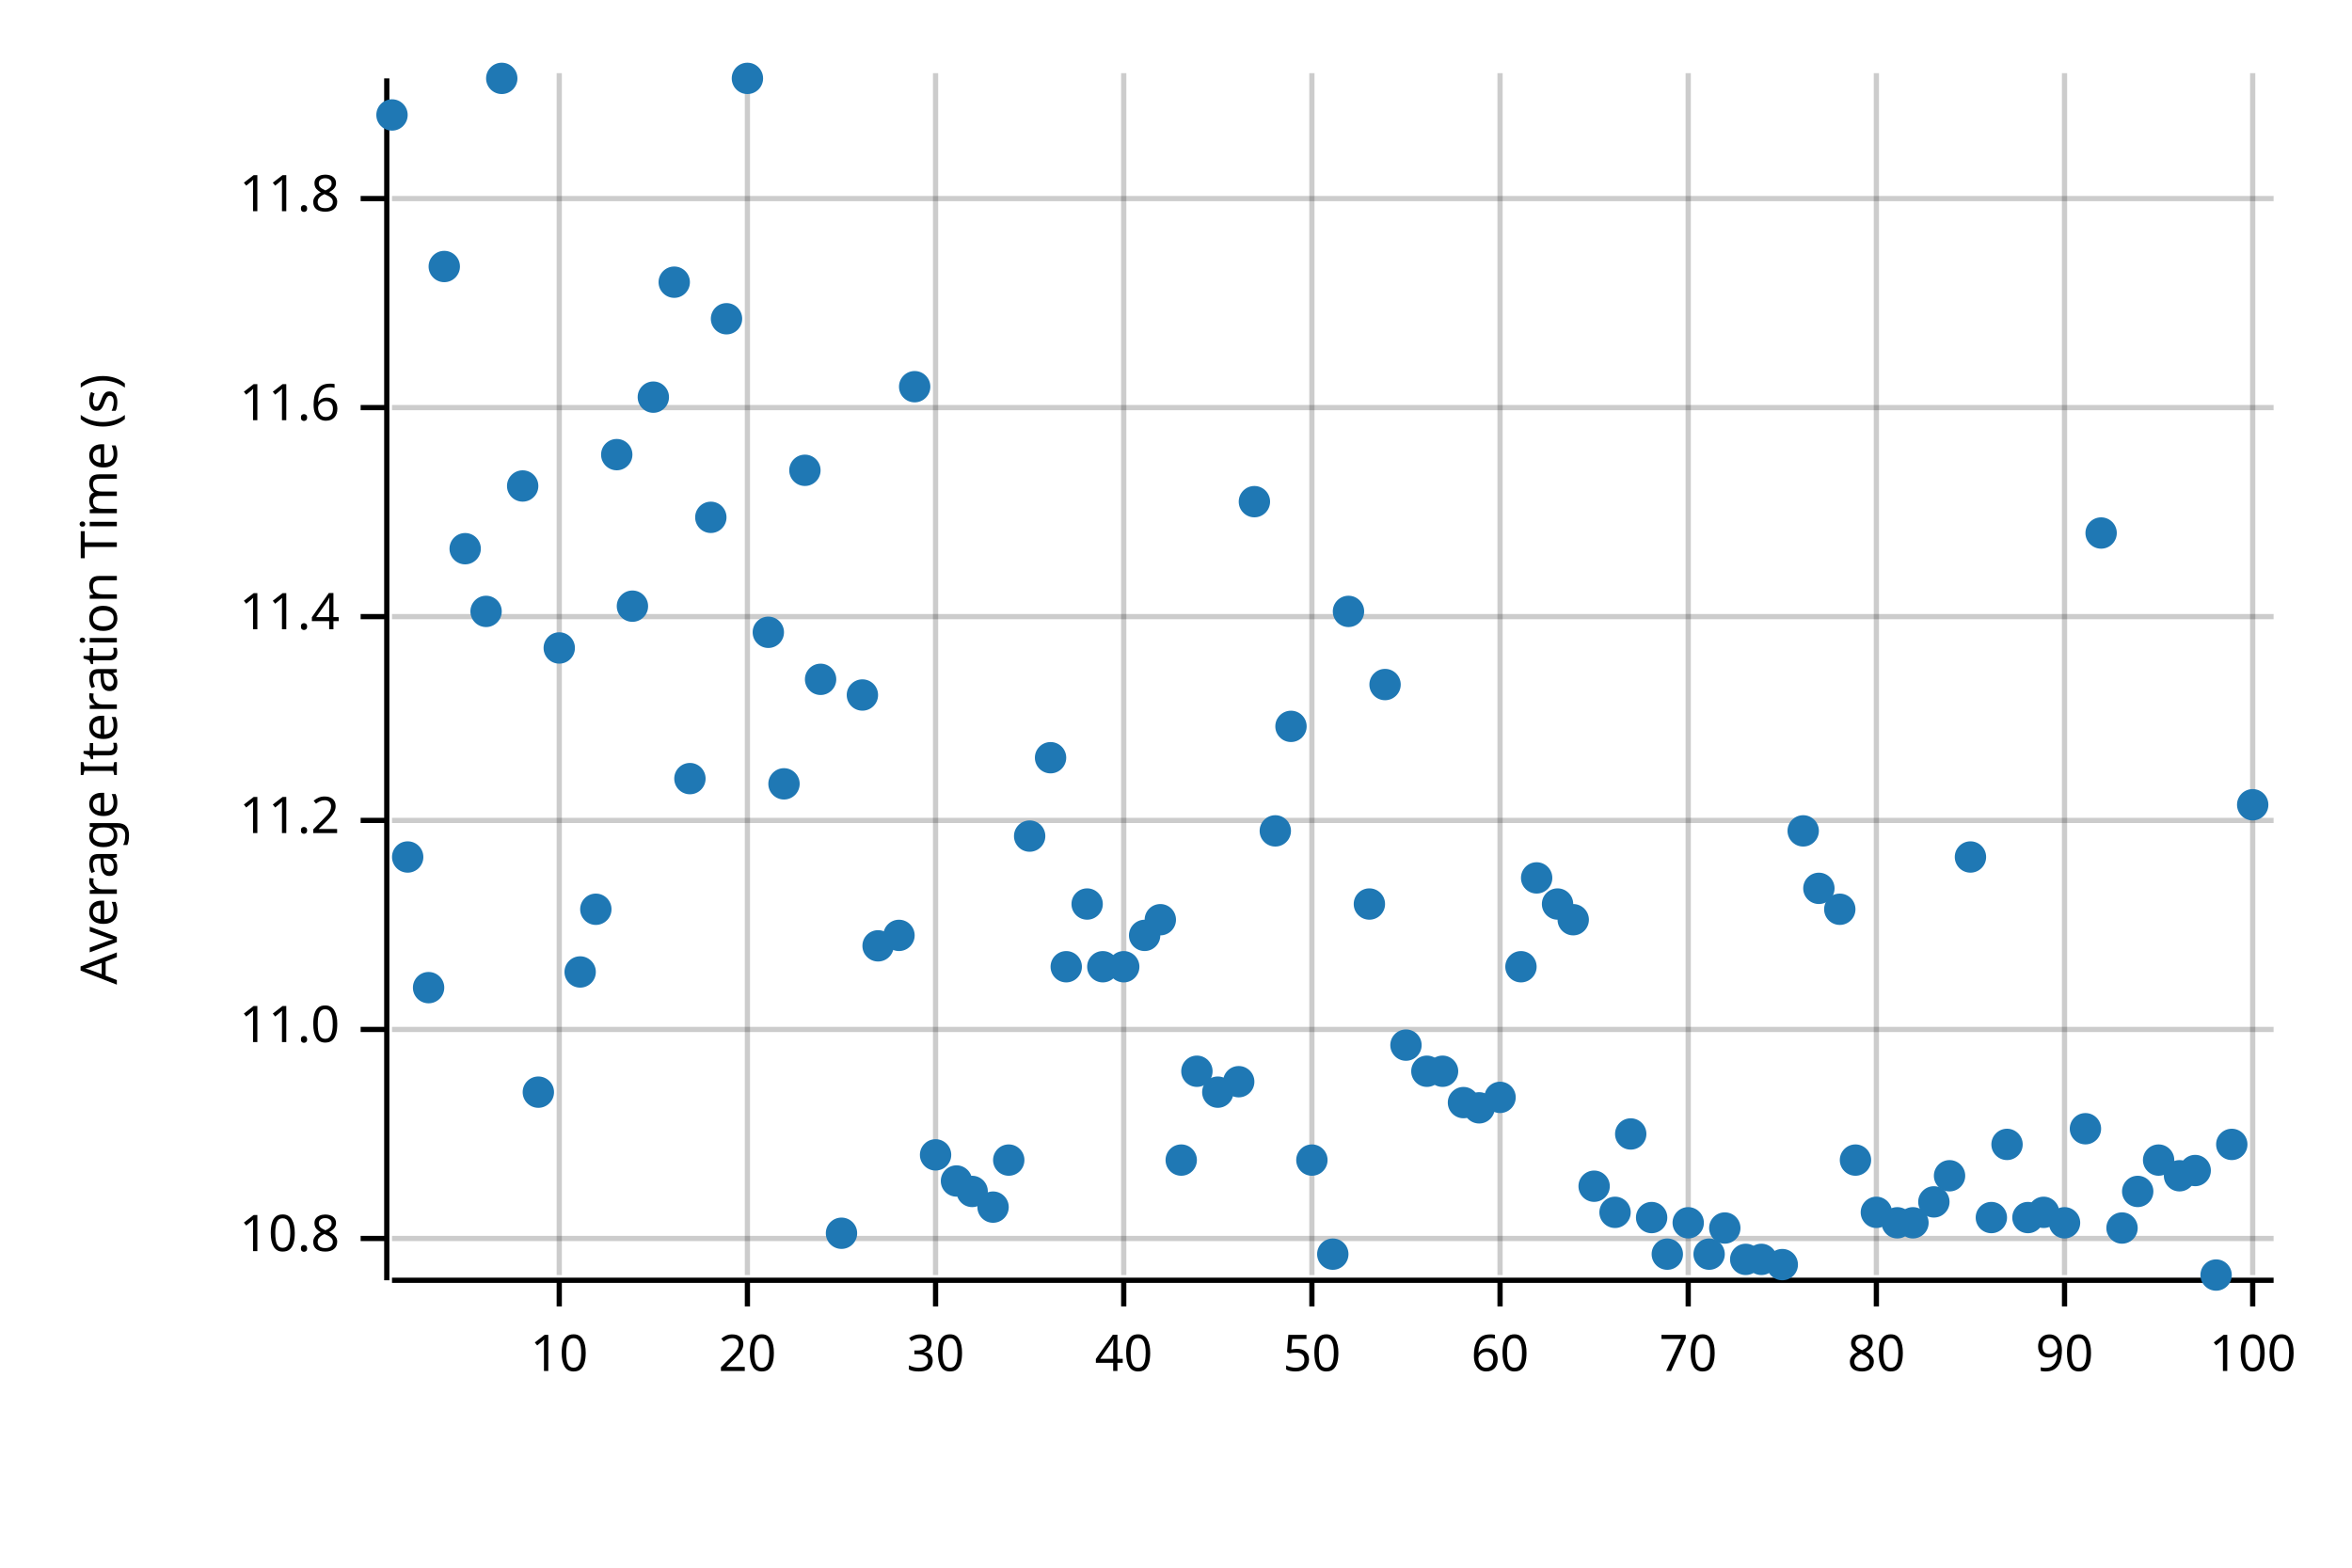
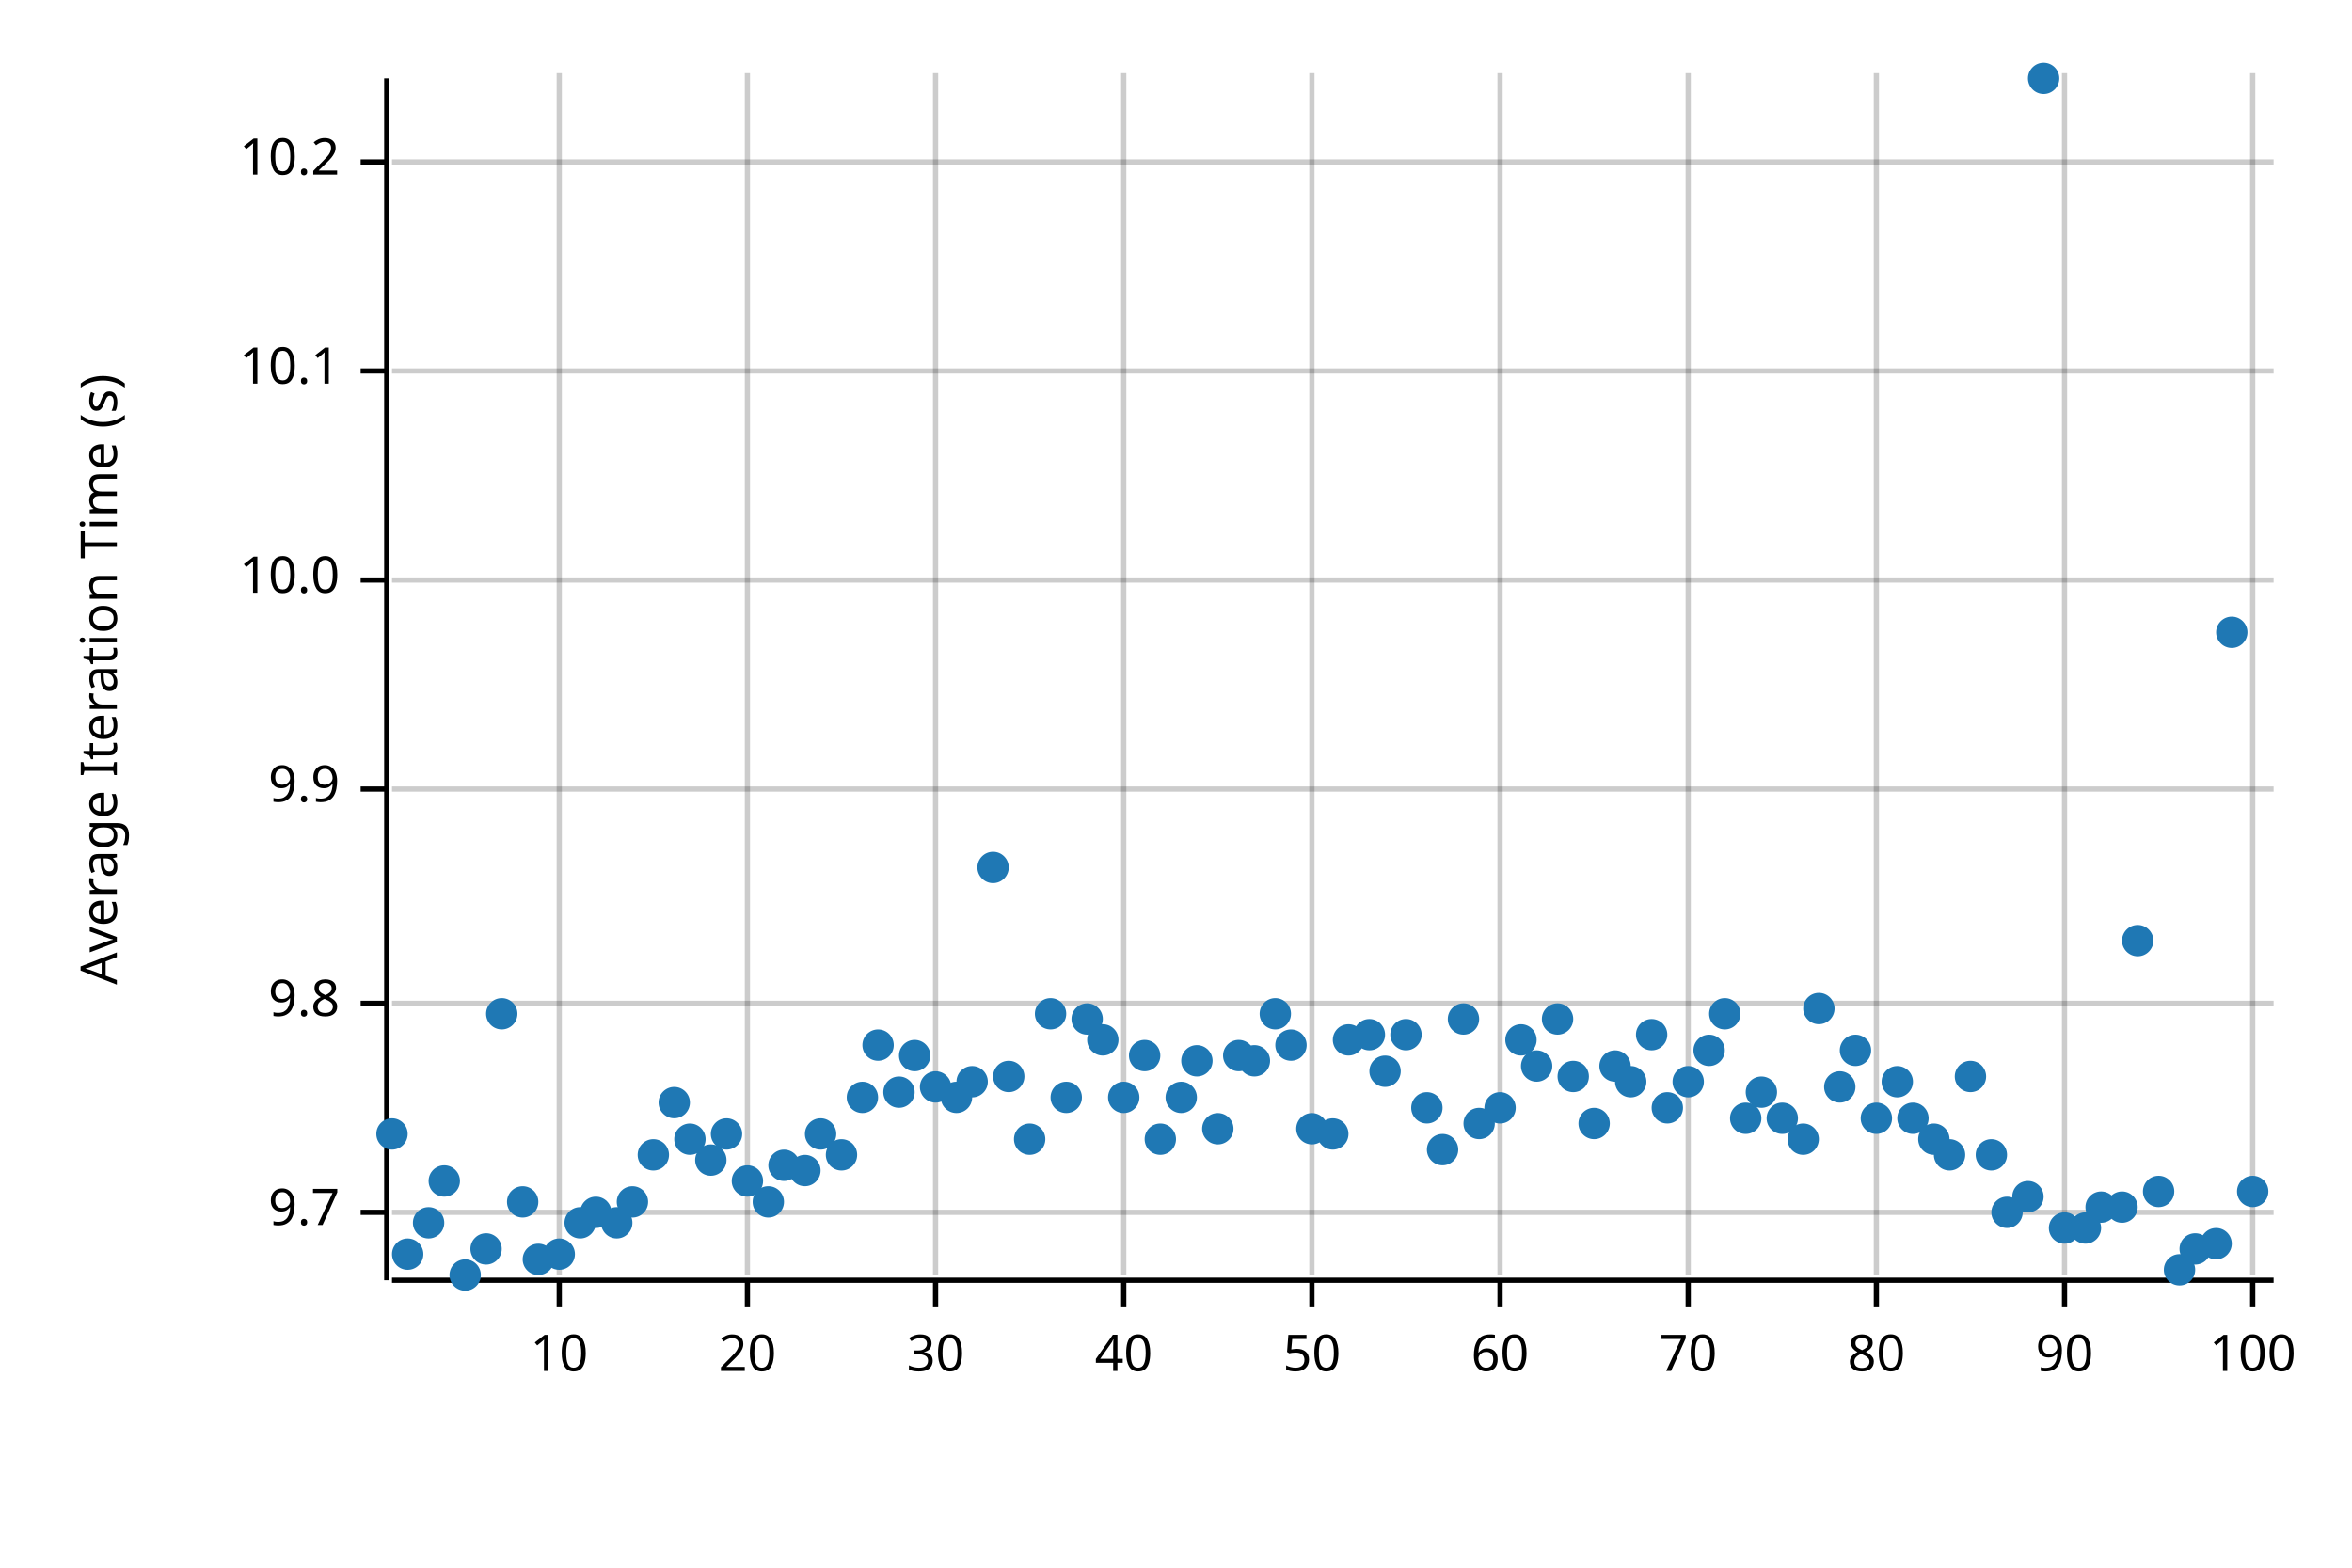
<svg xmlns="http://www.w3.org/2000/svg" width="450" height="300" viewBox="0 0 450 300">
  <text x="15" y="130" dy="0.76em" text-anchor="middle" font-family="sans-serif" font-size="9.677" opacity="1" fill="#000000" transform="rotate(270, 15, 130)">
Average Iteration Time (s)
</text>
  <line opacity="0.2" stroke="#000000" stroke-width="1" x1="107" y1="244" x2="107" y2="14" />
  <line opacity="0.2" stroke="#000000" stroke-width="1" x1="143" y1="244" x2="143" y2="14" />
  <line opacity="0.2" stroke="#000000" stroke-width="1" x1="179" y1="244" x2="179" y2="14" />
  <line opacity="0.2" stroke="#000000" stroke-width="1" x1="215" y1="244" x2="215" y2="14" />
  <line opacity="0.2" stroke="#000000" stroke-width="1" x1="251" y1="244" x2="251" y2="14" />
  <line opacity="0.2" stroke="#000000" stroke-width="1" x1="287" y1="244" x2="287" y2="14" />
  <line opacity="0.2" stroke="#000000" stroke-width="1" x1="323" y1="244" x2="323" y2="14" />
  <line opacity="0.2" stroke="#000000" stroke-width="1" x1="359" y1="244" x2="359" y2="14" />
  <line opacity="0.2" stroke="#000000" stroke-width="1" x1="395" y1="244" x2="395" y2="14" />
  <line opacity="0.2" stroke="#000000" stroke-width="1" x1="431" y1="244" x2="431" y2="14" />
-   <line opacity="0.2" stroke="#000000" stroke-width="1" x1="75" y1="237" x2="435" y2="237" />
-   <line opacity="0.2" stroke="#000000" stroke-width="1" x1="75" y1="197" x2="435" y2="197" />
-   <line opacity="0.2" stroke="#000000" stroke-width="1" x1="75" y1="157" x2="435" y2="157" />
-   <line opacity="0.2" stroke="#000000" stroke-width="1" x1="75" y1="118" x2="435" y2="118" />
-   <line opacity="0.2" stroke="#000000" stroke-width="1" x1="75" y1="78" x2="435" y2="78" />
-   <line opacity="0.2" stroke="#000000" stroke-width="1" x1="75" y1="38" x2="435" y2="38" />
+   <line opacity="0.2" stroke="#000000" stroke-width="1" x1="75" y1="232" x2="435" y2="232" />
+   <line opacity="0.2" stroke="#000000" stroke-width="1" x1="75" y1="192" x2="435" y2="192" />
+   <line opacity="0.2" stroke="#000000" stroke-width="1" x1="75" y1="151" x2="435" y2="151" />
+   <line opacity="0.2" stroke="#000000" stroke-width="1" x1="75" y1="111" x2="435" y2="111" />
+   <line opacity="0.2" stroke="#000000" stroke-width="1" x1="75" y1="71" x2="435" y2="71" />
+   <line opacity="0.2" stroke="#000000" stroke-width="1" x1="75" y1="31" x2="435" y2="31" />
  <polyline fill="none" opacity="1" stroke="#000000" stroke-width="1" points="74,15 74,245 " />
-   <text x="65" y="237" dy="0.5ex" text-anchor="end" font-family="sans-serif" font-size="9.677" opacity="1" fill="#000000">
- 10.8
+   <text x="65" y="232" dy="0.5ex" text-anchor="end" font-family="sans-serif" font-size="9.677" opacity="1" fill="#000000">
+ 9.7
</text>
-   <polyline fill="none" opacity="1" stroke="#000000" stroke-width="1" points="69,237 74,237 " />
-   <text x="65" y="197" dy="0.5ex" text-anchor="end" font-family="sans-serif" font-size="9.677" opacity="1" fill="#000000">
- 11.0
+   <polyline fill="none" opacity="1" stroke="#000000" stroke-width="1" points="69,232 74,232 " />
+   <text x="65" y="192" dy="0.5ex" text-anchor="end" font-family="sans-serif" font-size="9.677" opacity="1" fill="#000000">
+ 9.8
</text>
-   <polyline fill="none" opacity="1" stroke="#000000" stroke-width="1" points="69,197 74,197 " />
-   <text x="65" y="157" dy="0.5ex" text-anchor="end" font-family="sans-serif" font-size="9.677" opacity="1" fill="#000000">
- 11.2
+   <polyline fill="none" opacity="1" stroke="#000000" stroke-width="1" points="69,192 74,192 " />
+   <text x="65" y="151" dy="0.5ex" text-anchor="end" font-family="sans-serif" font-size="9.677" opacity="1" fill="#000000">
+ 9.9
</text>
-   <polyline fill="none" opacity="1" stroke="#000000" stroke-width="1" points="69,157 74,157 " />
-   <text x="65" y="118" dy="0.5ex" text-anchor="end" font-family="sans-serif" font-size="9.677" opacity="1" fill="#000000">
- 11.4
+   <polyline fill="none" opacity="1" stroke="#000000" stroke-width="1" points="69,151 74,151 " />
+   <text x="65" y="111" dy="0.5ex" text-anchor="end" font-family="sans-serif" font-size="9.677" opacity="1" fill="#000000">
+ 10.0
</text>
-   <polyline fill="none" opacity="1" stroke="#000000" stroke-width="1" points="69,118 74,118 " />
-   <text x="65" y="78" dy="0.5ex" text-anchor="end" font-family="sans-serif" font-size="9.677" opacity="1" fill="#000000">
- 11.6
+   <polyline fill="none" opacity="1" stroke="#000000" stroke-width="1" points="69,111 74,111 " />
+   <text x="65" y="71" dy="0.5ex" text-anchor="end" font-family="sans-serif" font-size="9.677" opacity="1" fill="#000000">
+ 10.1
</text>
-   <polyline fill="none" opacity="1" stroke="#000000" stroke-width="1" points="69,78 74,78 " />
-   <text x="65" y="38" dy="0.5ex" text-anchor="end" font-family="sans-serif" font-size="9.677" opacity="1" fill="#000000">
- 11.8
+   <polyline fill="none" opacity="1" stroke="#000000" stroke-width="1" points="69,71 74,71 " />
+   <text x="65" y="31" dy="0.5ex" text-anchor="end" font-family="sans-serif" font-size="9.677" opacity="1" fill="#000000">
+ 10.2
</text>
-   <polyline fill="none" opacity="1" stroke="#000000" stroke-width="1" points="69,38 74,38 " />
+   <polyline fill="none" opacity="1" stroke="#000000" stroke-width="1" points="69,31 74,31 " />
  <polyline fill="none" opacity="1" stroke="#000000" stroke-width="1" points="75,245 435,245 " />
  <text x="107" y="255" dy="0.76em" text-anchor="middle" font-family="sans-serif" font-size="9.677" opacity="1" fill="#000000">
10
</text>
  <polyline fill="none" opacity="1" stroke="#000000" stroke-width="1" points="107,245 107,250 " />
  <text x="143" y="255" dy="0.76em" text-anchor="middle" font-family="sans-serif" font-size="9.677" opacity="1" fill="#000000">
20
</text>
  <polyline fill="none" opacity="1" stroke="#000000" stroke-width="1" points="143,245 143,250 " />
  <text x="179" y="255" dy="0.76em" text-anchor="middle" font-family="sans-serif" font-size="9.677" opacity="1" fill="#000000">
30
</text>
  <polyline fill="none" opacity="1" stroke="#000000" stroke-width="1" points="179,245 179,250 " />
  <text x="215" y="255" dy="0.76em" text-anchor="middle" font-family="sans-serif" font-size="9.677" opacity="1" fill="#000000">
40
</text>
  <polyline fill="none" opacity="1" stroke="#000000" stroke-width="1" points="215,245 215,250 " />
  <text x="251" y="255" dy="0.76em" text-anchor="middle" font-family="sans-serif" font-size="9.677" opacity="1" fill="#000000">
50
</text>
  <polyline fill="none" opacity="1" stroke="#000000" stroke-width="1" points="251,245 251,250 " />
  <text x="287" y="255" dy="0.76em" text-anchor="middle" font-family="sans-serif" font-size="9.677" opacity="1" fill="#000000">
60
</text>
  <polyline fill="none" opacity="1" stroke="#000000" stroke-width="1" points="287,245 287,250 " />
  <text x="323" y="255" dy="0.76em" text-anchor="middle" font-family="sans-serif" font-size="9.677" opacity="1" fill="#000000">
70
</text>
  <polyline fill="none" opacity="1" stroke="#000000" stroke-width="1" points="323,245 323,250 " />
  <text x="359" y="255" dy="0.76em" text-anchor="middle" font-family="sans-serif" font-size="9.677" opacity="1" fill="#000000">
80
</text>
  <polyline fill="none" opacity="1" stroke="#000000" stroke-width="1" points="359,245 359,250 " />
  <text x="395" y="255" dy="0.76em" text-anchor="middle" font-family="sans-serif" font-size="9.677" opacity="1" fill="#000000">
90
</text>
  <polyline fill="none" opacity="1" stroke="#000000" stroke-width="1" points="395,245 395,250 " />
  <text x="431" y="255" dy="0.76em" text-anchor="middle" font-family="sans-serif" font-size="9.677" opacity="1" fill="#000000">
100
</text>
  <polyline fill="none" opacity="1" stroke="#000000" stroke-width="1" points="431,245 431,250 " />
-   <circle cx="75" cy="22" r="3" opacity="1" fill="#1F78B4" stroke="none" />
-   <circle cx="78" cy="164" r="3" opacity="1" fill="#1F78B4" stroke="none" />
-   <circle cx="82" cy="189" r="3" opacity="1" fill="#1F78B4" stroke="none" />
-   <circle cx="85" cy="51" r="3" opacity="1" fill="#1F78B4" stroke="none" />
-   <circle cx="89" cy="105" r="3" opacity="1" fill="#1F78B4" stroke="none" />
-   <circle cx="93" cy="117" r="3" opacity="1" fill="#1F78B4" stroke="none" />
-   <circle cx="96" cy="15" r="3" opacity="1" fill="#1F78B4" stroke="none" />
-   <circle cx="100" cy="93" r="3" opacity="1" fill="#1F78B4" stroke="none" />
-   <circle cx="103" cy="209" r="3" opacity="1" fill="#1F78B4" stroke="none" />
-   <circle cx="107" cy="124" r="3" opacity="1" fill="#1F78B4" stroke="none" />
-   <circle cx="111" cy="186" r="3" opacity="1" fill="#1F78B4" stroke="none" />
-   <circle cx="114" cy="174" r="3" opacity="1" fill="#1F78B4" stroke="none" />
-   <circle cx="118" cy="87" r="3" opacity="1" fill="#1F78B4" stroke="none" />
-   <circle cx="121" cy="116" r="3" opacity="1" fill="#1F78B4" stroke="none" />
-   <circle cx="125" cy="76" r="3" opacity="1" fill="#1F78B4" stroke="none" />
-   <circle cx="129" cy="54" r="3" opacity="1" fill="#1F78B4" stroke="none" />
-   <circle cx="132" cy="149" r="3" opacity="1" fill="#1F78B4" stroke="none" />
-   <circle cx="136" cy="99" r="3" opacity="1" fill="#1F78B4" stroke="none" />
-   <circle cx="139" cy="61" r="3" opacity="1" fill="#1F78B4" stroke="none" />
-   <circle cx="143" cy="15" r="3" opacity="1" fill="#1F78B4" stroke="none" />
-   <circle cx="147" cy="121" r="3" opacity="1" fill="#1F78B4" stroke="none" />
-   <circle cx="150" cy="150" r="3" opacity="1" fill="#1F78B4" stroke="none" />
-   <circle cx="154" cy="90" r="3" opacity="1" fill="#1F78B4" stroke="none" />
-   <circle cx="157" cy="130" r="3" opacity="1" fill="#1F78B4" stroke="none" />
-   <circle cx="161" cy="236" r="3" opacity="1" fill="#1F78B4" stroke="none" />
-   <circle cx="165" cy="133" r="3" opacity="1" fill="#1F78B4" stroke="none" />
-   <circle cx="168" cy="181" r="3" opacity="1" fill="#1F78B4" stroke="none" />
-   <circle cx="172" cy="179" r="3" opacity="1" fill="#1F78B4" stroke="none" />
-   <circle cx="175" cy="74" r="3" opacity="1" fill="#1F78B4" stroke="none" />
-   <circle cx="179" cy="221" r="3" opacity="1" fill="#1F78B4" stroke="none" />
-   <circle cx="183" cy="226" r="3" opacity="1" fill="#1F78B4" stroke="none" />
-   <circle cx="186" cy="228" r="3" opacity="1" fill="#1F78B4" stroke="none" />
-   <circle cx="190" cy="231" r="3" opacity="1" fill="#1F78B4" stroke="none" />
-   <circle cx="193" cy="222" r="3" opacity="1" fill="#1F78B4" stroke="none" />
-   <circle cx="197" cy="160" r="3" opacity="1" fill="#1F78B4" stroke="none" />
-   <circle cx="201" cy="145" r="3" opacity="1" fill="#1F78B4" stroke="none" />
-   <circle cx="204" cy="185" r="3" opacity="1" fill="#1F78B4" stroke="none" />
-   <circle cx="208" cy="173" r="3" opacity="1" fill="#1F78B4" stroke="none" />
-   <circle cx="211" cy="185" r="3" opacity="1" fill="#1F78B4" stroke="none" />
-   <circle cx="215" cy="185" r="3" opacity="1" fill="#1F78B4" stroke="none" />
-   <circle cx="219" cy="179" r="3" opacity="1" fill="#1F78B4" stroke="none" />
-   <circle cx="222" cy="176" r="3" opacity="1" fill="#1F78B4" stroke="none" />
-   <circle cx="226" cy="222" r="3" opacity="1" fill="#1F78B4" stroke="none" />
-   <circle cx="229" cy="205" r="3" opacity="1" fill="#1F78B4" stroke="none" />
-   <circle cx="233" cy="209" r="3" opacity="1" fill="#1F78B4" stroke="none" />
-   <circle cx="237" cy="207" r="3" opacity="1" fill="#1F78B4" stroke="none" />
-   <circle cx="240" cy="96" r="3" opacity="1" fill="#1F78B4" stroke="none" />
-   <circle cx="244" cy="159" r="3" opacity="1" fill="#1F78B4" stroke="none" />
-   <circle cx="247" cy="139" r="3" opacity="1" fill="#1F78B4" stroke="none" />
-   <circle cx="251" cy="222" r="3" opacity="1" fill="#1F78B4" stroke="none" />
-   <circle cx="255" cy="240" r="3" opacity="1" fill="#1F78B4" stroke="none" />
-   <circle cx="258" cy="117" r="3" opacity="1" fill="#1F78B4" stroke="none" />
-   <circle cx="262" cy="173" r="3" opacity="1" fill="#1F78B4" stroke="none" />
-   <circle cx="265" cy="131" r="3" opacity="1" fill="#1F78B4" stroke="none" />
-   <circle cx="269" cy="200" r="3" opacity="1" fill="#1F78B4" stroke="none" />
-   <circle cx="273" cy="205" r="3" opacity="1" fill="#1F78B4" stroke="none" />
-   <circle cx="276" cy="205" r="3" opacity="1" fill="#1F78B4" stroke="none" />
-   <circle cx="280" cy="211" r="3" opacity="1" fill="#1F78B4" stroke="none" />
-   <circle cx="283" cy="212" r="3" opacity="1" fill="#1F78B4" stroke="none" />
-   <circle cx="287" cy="210" r="3" opacity="1" fill="#1F78B4" stroke="none" />
-   <circle cx="291" cy="185" r="3" opacity="1" fill="#1F78B4" stroke="none" />
-   <circle cx="294" cy="168" r="3" opacity="1" fill="#1F78B4" stroke="none" />
-   <circle cx="298" cy="173" r="3" opacity="1" fill="#1F78B4" stroke="none" />
-   <circle cx="301" cy="176" r="3" opacity="1" fill="#1F78B4" stroke="none" />
-   <circle cx="305" cy="227" r="3" opacity="1" fill="#1F78B4" stroke="none" />
-   <circle cx="309" cy="232" r="3" opacity="1" fill="#1F78B4" stroke="none" />
-   <circle cx="312" cy="217" r="3" opacity="1" fill="#1F78B4" stroke="none" />
-   <circle cx="316" cy="233" r="3" opacity="1" fill="#1F78B4" stroke="none" />
-   <circle cx="319" cy="240" r="3" opacity="1" fill="#1F78B4" stroke="none" />
-   <circle cx="323" cy="234" r="3" opacity="1" fill="#1F78B4" stroke="none" />
-   <circle cx="327" cy="240" r="3" opacity="1" fill="#1F78B4" stroke="none" />
-   <circle cx="330" cy="235" r="3" opacity="1" fill="#1F78B4" stroke="none" />
-   <circle cx="334" cy="241" r="3" opacity="1" fill="#1F78B4" stroke="none" />
-   <circle cx="337" cy="241" r="3" opacity="1" fill="#1F78B4" stroke="none" />
-   <circle cx="341" cy="242" r="3" opacity="1" fill="#1F78B4" stroke="none" />
-   <circle cx="345" cy="159" r="3" opacity="1" fill="#1F78B4" stroke="none" />
-   <circle cx="348" cy="170" r="3" opacity="1" fill="#1F78B4" stroke="none" />
-   <circle cx="352" cy="174" r="3" opacity="1" fill="#1F78B4" stroke="none" />
-   <circle cx="355" cy="222" r="3" opacity="1" fill="#1F78B4" stroke="none" />
-   <circle cx="359" cy="232" r="3" opacity="1" fill="#1F78B4" stroke="none" />
-   <circle cx="363" cy="234" r="3" opacity="1" fill="#1F78B4" stroke="none" />
-   <circle cx="366" cy="234" r="3" opacity="1" fill="#1F78B4" stroke="none" />
-   <circle cx="370" cy="230" r="3" opacity="1" fill="#1F78B4" stroke="none" />
-   <circle cx="373" cy="225" r="3" opacity="1" fill="#1F78B4" stroke="none" />
-   <circle cx="377" cy="164" r="3" opacity="1" fill="#1F78B4" stroke="none" />
-   <circle cx="381" cy="233" r="3" opacity="1" fill="#1F78B4" stroke="none" />
-   <circle cx="384" cy="219" r="3" opacity="1" fill="#1F78B4" stroke="none" />
-   <circle cx="388" cy="233" r="3" opacity="1" fill="#1F78B4" stroke="none" />
-   <circle cx="391" cy="232" r="3" opacity="1" fill="#1F78B4" stroke="none" />
-   <circle cx="395" cy="234" r="3" opacity="1" fill="#1F78B4" stroke="none" />
-   <circle cx="399" cy="216" r="3" opacity="1" fill="#1F78B4" stroke="none" />
-   <circle cx="402" cy="102" r="3" opacity="1" fill="#1F78B4" stroke="none" />
-   <circle cx="406" cy="235" r="3" opacity="1" fill="#1F78B4" stroke="none" />
-   <circle cx="409" cy="228" r="3" opacity="1" fill="#1F78B4" stroke="none" />
-   <circle cx="413" cy="222" r="3" opacity="1" fill="#1F78B4" stroke="none" />
-   <circle cx="417" cy="225" r="3" opacity="1" fill="#1F78B4" stroke="none" />
-   <circle cx="420" cy="224" r="3" opacity="1" fill="#1F78B4" stroke="none" />
-   <circle cx="424" cy="244" r="3" opacity="1" fill="#1F78B4" stroke="none" />
-   <circle cx="427" cy="219" r="3" opacity="1" fill="#1F78B4" stroke="none" />
-   <circle cx="431" cy="154" r="3" opacity="1" fill="#1F78B4" stroke="none" />
+   <circle cx="75" cy="217" r="3" opacity="1" fill="#1F78B4" stroke="none" stroke-width="1" />
+   <circle cx="78" cy="240" r="3" opacity="1" fill="#1F78B4" stroke="none" stroke-width="1" />
+   <circle cx="82" cy="234" r="3" opacity="1" fill="#1F78B4" stroke="none" stroke-width="1" />
+   <circle cx="85" cy="226" r="3" opacity="1" fill="#1F78B4" stroke="none" stroke-width="1" />
+   <circle cx="89" cy="244" r="3" opacity="1" fill="#1F78B4" stroke="none" stroke-width="1" />
+   <circle cx="93" cy="239" r="3" opacity="1" fill="#1F78B4" stroke="none" stroke-width="1" />
+   <circle cx="96" cy="194" r="3" opacity="1" fill="#1F78B4" stroke="none" stroke-width="1" />
+   <circle cx="100" cy="230" r="3" opacity="1" fill="#1F78B4" stroke="none" stroke-width="1" />
+   <circle cx="103" cy="241" r="3" opacity="1" fill="#1F78B4" stroke="none" stroke-width="1" />
+   <circle cx="107" cy="240" r="3" opacity="1" fill="#1F78B4" stroke="none" stroke-width="1" />
+   <circle cx="111" cy="234" r="3" opacity="1" fill="#1F78B4" stroke="none" stroke-width="1" />
+   <circle cx="114" cy="232" r="3" opacity="1" fill="#1F78B4" stroke="none" stroke-width="1" />
+   <circle cx="118" cy="234" r="3" opacity="1" fill="#1F78B4" stroke="none" stroke-width="1" />
+   <circle cx="121" cy="230" r="3" opacity="1" fill="#1F78B4" stroke="none" stroke-width="1" />
+   <circle cx="125" cy="221" r="3" opacity="1" fill="#1F78B4" stroke="none" stroke-width="1" />
+   <circle cx="129" cy="211" r="3" opacity="1" fill="#1F78B4" stroke="none" stroke-width="1" />
+   <circle cx="132" cy="218" r="3" opacity="1" fill="#1F78B4" stroke="none" stroke-width="1" />
+   <circle cx="136" cy="222" r="3" opacity="1" fill="#1F78B4" stroke="none" stroke-width="1" />
+   <circle cx="139" cy="217" r="3" opacity="1" fill="#1F78B4" stroke="none" stroke-width="1" />
+   <circle cx="143" cy="226" r="3" opacity="1" fill="#1F78B4" stroke="none" stroke-width="1" />
+   <circle cx="147" cy="230" r="3" opacity="1" fill="#1F78B4" stroke="none" stroke-width="1" />
+   <circle cx="150" cy="223" r="3" opacity="1" fill="#1F78B4" stroke="none" stroke-width="1" />
+   <circle cx="154" cy="224" r="3" opacity="1" fill="#1F78B4" stroke="none" stroke-width="1" />
+   <circle cx="157" cy="217" r="3" opacity="1" fill="#1F78B4" stroke="none" stroke-width="1" />
+   <circle cx="161" cy="221" r="3" opacity="1" fill="#1F78B4" stroke="none" stroke-width="1" />
+   <circle cx="165" cy="210" r="3" opacity="1" fill="#1F78B4" stroke="none" stroke-width="1" />
+   <circle cx="168" cy="200" r="3" opacity="1" fill="#1F78B4" stroke="none" stroke-width="1" />
+   <circle cx="172" cy="209" r="3" opacity="1" fill="#1F78B4" stroke="none" stroke-width="1" />
+   <circle cx="175" cy="202" r="3" opacity="1" fill="#1F78B4" stroke="none" stroke-width="1" />
+   <circle cx="179" cy="208" r="3" opacity="1" fill="#1F78B4" stroke="none" stroke-width="1" />
+   <circle cx="183" cy="210" r="3" opacity="1" fill="#1F78B4" stroke="none" stroke-width="1" />
+   <circle cx="186" cy="207" r="3" opacity="1" fill="#1F78B4" stroke="none" stroke-width="1" />
+   <circle cx="190" cy="166" r="3" opacity="1" fill="#1F78B4" stroke="none" stroke-width="1" />
+   <circle cx="193" cy="206" r="3" opacity="1" fill="#1F78B4" stroke="none" stroke-width="1" />
+   <circle cx="197" cy="218" r="3" opacity="1" fill="#1F78B4" stroke="none" stroke-width="1" />
+   <circle cx="201" cy="194" r="3" opacity="1" fill="#1F78B4" stroke="none" stroke-width="1" />
+   <circle cx="204" cy="210" r="3" opacity="1" fill="#1F78B4" stroke="none" stroke-width="1" />
+   <circle cx="208" cy="195" r="3" opacity="1" fill="#1F78B4" stroke="none" stroke-width="1" />
+   <circle cx="211" cy="199" r="3" opacity="1" fill="#1F78B4" stroke="none" stroke-width="1" />
+   <circle cx="215" cy="210" r="3" opacity="1" fill="#1F78B4" stroke="none" stroke-width="1" />
+   <circle cx="219" cy="202" r="3" opacity="1" fill="#1F78B4" stroke="none" stroke-width="1" />
+   <circle cx="222" cy="218" r="3" opacity="1" fill="#1F78B4" stroke="none" stroke-width="1" />
+   <circle cx="226" cy="210" r="3" opacity="1" fill="#1F78B4" stroke="none" stroke-width="1" />
+   <circle cx="229" cy="203" r="3" opacity="1" fill="#1F78B4" stroke="none" stroke-width="1" />
+   <circle cx="233" cy="216" r="3" opacity="1" fill="#1F78B4" stroke="none" stroke-width="1" />
+   <circle cx="237" cy="202" r="3" opacity="1" fill="#1F78B4" stroke="none" stroke-width="1" />
+   <circle cx="240" cy="203" r="3" opacity="1" fill="#1F78B4" stroke="none" stroke-width="1" />
+   <circle cx="244" cy="194" r="3" opacity="1" fill="#1F78B4" stroke="none" stroke-width="1" />
+   <circle cx="247" cy="200" r="3" opacity="1" fill="#1F78B4" stroke="none" stroke-width="1" />
+   <circle cx="251" cy="216" r="3" opacity="1" fill="#1F78B4" stroke="none" stroke-width="1" />
+   <circle cx="255" cy="217" r="3" opacity="1" fill="#1F78B4" stroke="none" stroke-width="1" />
+   <circle cx="258" cy="199" r="3" opacity="1" fill="#1F78B4" stroke="none" stroke-width="1" />
+   <circle cx="262" cy="198" r="3" opacity="1" fill="#1F78B4" stroke="none" stroke-width="1" />
+   <circle cx="265" cy="205" r="3" opacity="1" fill="#1F78B4" stroke="none" stroke-width="1" />
+   <circle cx="269" cy="198" r="3" opacity="1" fill="#1F78B4" stroke="none" stroke-width="1" />
+   <circle cx="273" cy="212" r="3" opacity="1" fill="#1F78B4" stroke="none" stroke-width="1" />
+   <circle cx="276" cy="220" r="3" opacity="1" fill="#1F78B4" stroke="none" stroke-width="1" />
+   <circle cx="280" cy="195" r="3" opacity="1" fill="#1F78B4" stroke="none" stroke-width="1" />
+   <circle cx="283" cy="215" r="3" opacity="1" fill="#1F78B4" stroke="none" stroke-width="1" />
+   <circle cx="287" cy="212" r="3" opacity="1" fill="#1F78B4" stroke="none" stroke-width="1" />
+   <circle cx="291" cy="199" r="3" opacity="1" fill="#1F78B4" stroke="none" stroke-width="1" />
+   <circle cx="294" cy="204" r="3" opacity="1" fill="#1F78B4" stroke="none" stroke-width="1" />
+   <circle cx="298" cy="195" r="3" opacity="1" fill="#1F78B4" stroke="none" stroke-width="1" />
+   <circle cx="301" cy="206" r="3" opacity="1" fill="#1F78B4" stroke="none" stroke-width="1" />
+   <circle cx="305" cy="215" r="3" opacity="1" fill="#1F78B4" stroke="none" stroke-width="1" />
+   <circle cx="309" cy="204" r="3" opacity="1" fill="#1F78B4" stroke="none" stroke-width="1" />
+   <circle cx="312" cy="207" r="3" opacity="1" fill="#1F78B4" stroke="none" stroke-width="1" />
+   <circle cx="316" cy="198" r="3" opacity="1" fill="#1F78B4" stroke="none" stroke-width="1" />
+   <circle cx="319" cy="212" r="3" opacity="1" fill="#1F78B4" stroke="none" stroke-width="1" />
+   <circle cx="323" cy="207" r="3" opacity="1" fill="#1F78B4" stroke="none" stroke-width="1" />
+   <circle cx="327" cy="201" r="3" opacity="1" fill="#1F78B4" stroke="none" stroke-width="1" />
+   <circle cx="330" cy="194" r="3" opacity="1" fill="#1F78B4" stroke="none" stroke-width="1" />
+   <circle cx="334" cy="214" r="3" opacity="1" fill="#1F78B4" stroke="none" stroke-width="1" />
+   <circle cx="337" cy="209" r="3" opacity="1" fill="#1F78B4" stroke="none" stroke-width="1" />
+   <circle cx="341" cy="214" r="3" opacity="1" fill="#1F78B4" stroke="none" stroke-width="1" />
+   <circle cx="345" cy="218" r="3" opacity="1" fill="#1F78B4" stroke="none" stroke-width="1" />
+   <circle cx="348" cy="193" r="3" opacity="1" fill="#1F78B4" stroke="none" stroke-width="1" />
+   <circle cx="352" cy="208" r="3" opacity="1" fill="#1F78B4" stroke="none" stroke-width="1" />
+   <circle cx="355" cy="201" r="3" opacity="1" fill="#1F78B4" stroke="none" stroke-width="1" />
+   <circle cx="359" cy="214" r="3" opacity="1" fill="#1F78B4" stroke="none" stroke-width="1" />
+   <circle cx="363" cy="207" r="3" opacity="1" fill="#1F78B4" stroke="none" stroke-width="1" />
+   <circle cx="366" cy="214" r="3" opacity="1" fill="#1F78B4" stroke="none" stroke-width="1" />
+   <circle cx="370" cy="218" r="3" opacity="1" fill="#1F78B4" stroke="none" stroke-width="1" />
+   <circle cx="373" cy="221" r="3" opacity="1" fill="#1F78B4" stroke="none" stroke-width="1" />
+   <circle cx="377" cy="206" r="3" opacity="1" fill="#1F78B4" stroke="none" stroke-width="1" />
+   <circle cx="381" cy="221" r="3" opacity="1" fill="#1F78B4" stroke="none" stroke-width="1" />
+   <circle cx="384" cy="232" r="3" opacity="1" fill="#1F78B4" stroke="none" stroke-width="1" />
+   <circle cx="388" cy="229" r="3" opacity="1" fill="#1F78B4" stroke="none" stroke-width="1" />
+   <circle cx="391" cy="15" r="3" opacity="1" fill="#1F78B4" stroke="none" stroke-width="1" />
+   <circle cx="395" cy="235" r="3" opacity="1" fill="#1F78B4" stroke="none" stroke-width="1" />
+   <circle cx="399" cy="235" r="3" opacity="1" fill="#1F78B4" stroke="none" stroke-width="1" />
+   <circle cx="402" cy="231" r="3" opacity="1" fill="#1F78B4" stroke="none" stroke-width="1" />
+   <circle cx="406" cy="231" r="3" opacity="1" fill="#1F78B4" stroke="none" stroke-width="1" />
+   <circle cx="409" cy="180" r="3" opacity="1" fill="#1F78B4" stroke="none" stroke-width="1" />
+   <circle cx="413" cy="228" r="3" opacity="1" fill="#1F78B4" stroke="none" stroke-width="1" />
+   <circle cx="417" cy="243" r="3" opacity="1" fill="#1F78B4" stroke="none" stroke-width="1" />
+   <circle cx="420" cy="239" r="3" opacity="1" fill="#1F78B4" stroke="none" stroke-width="1" />
+   <circle cx="424" cy="238" r="3" opacity="1" fill="#1F78B4" stroke="none" stroke-width="1" />
+   <circle cx="427" cy="121" r="3" opacity="1" fill="#1F78B4" stroke="none" stroke-width="1" />
+   <circle cx="431" cy="228" r="3" opacity="1" fill="#1F78B4" stroke="none" stroke-width="1" />
</svg>
